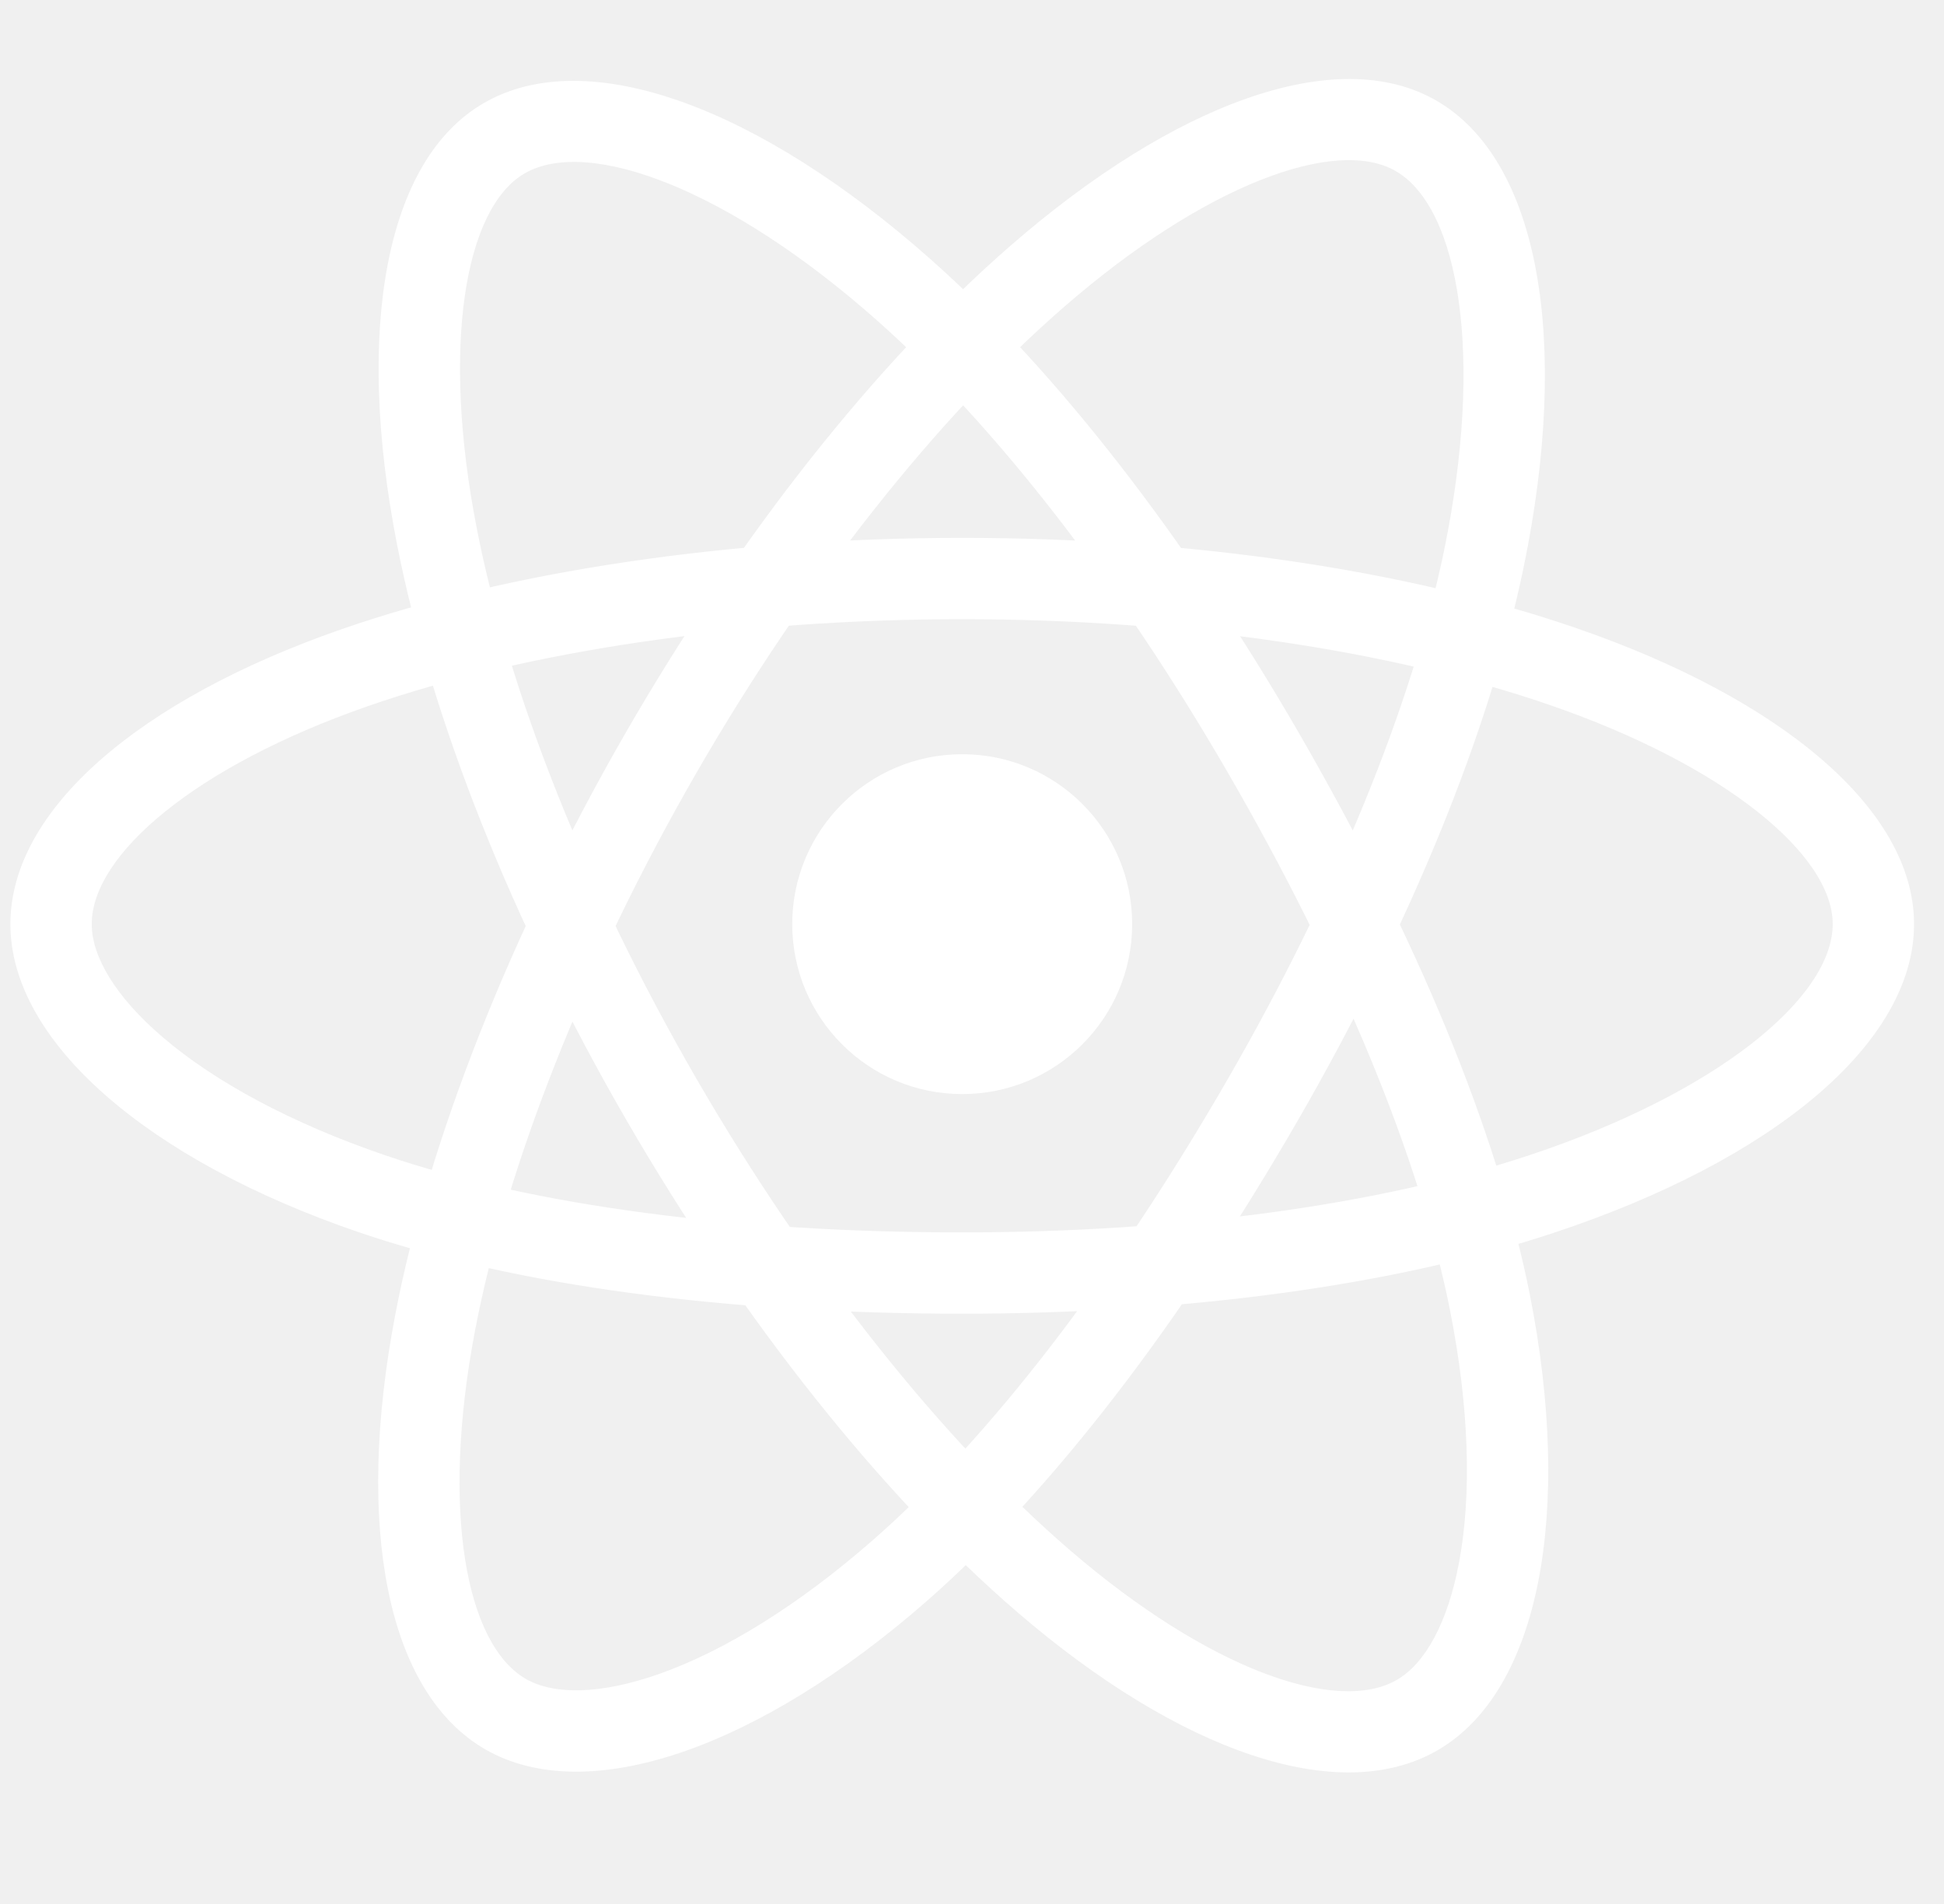
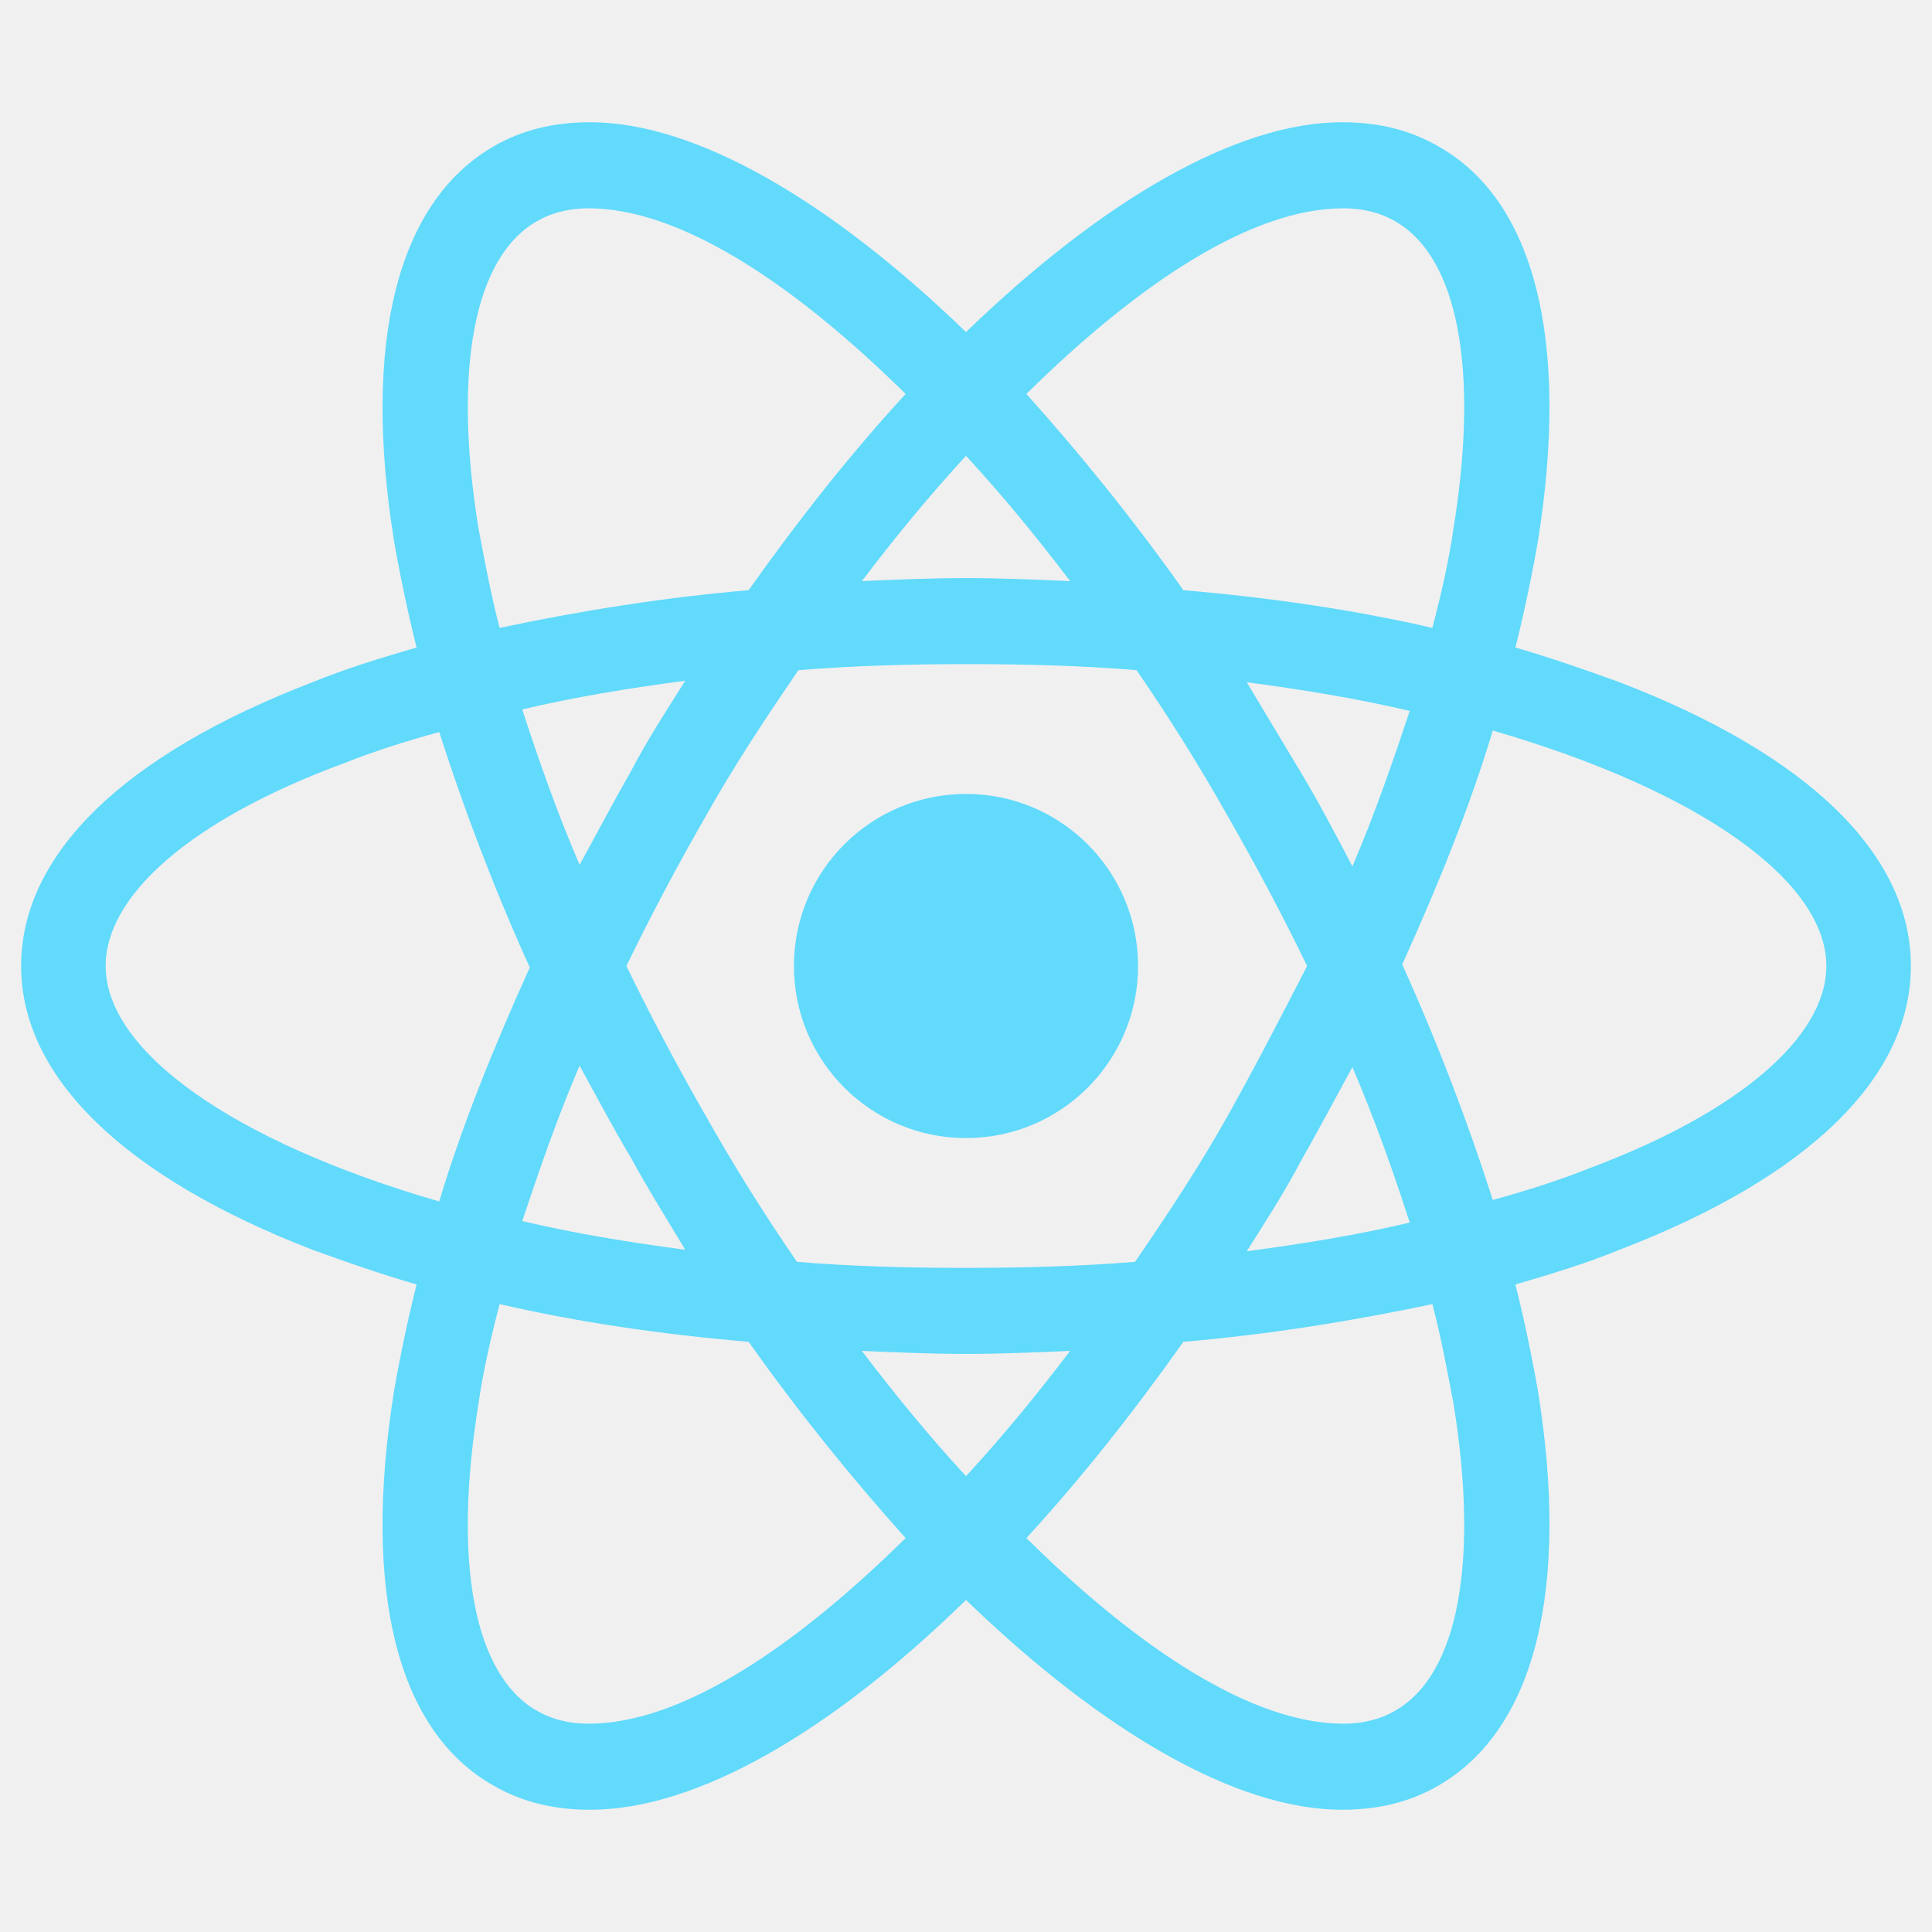
- <svg xmlns="http://www.w3.org/2000/svg" width="49" height="48" viewBox="0 0 49 48" fill="none">
-   <g clip-path="url(#clip0_296_101)">
-     <path d="M24.253 27.582C26.619 27.582 28.537 25.664 28.537 23.298C28.537 20.932 26.619 19.014 24.253 19.014C21.887 19.014 19.969 20.932 19.969 23.298C19.969 25.664 21.887 27.582 24.253 27.582Z" fill="white" />
-     <path d="M24.253 15.61C29.789 15.61 35.048 16.39 39.046 17.767C43.486 19.296 46.195 21.555 46.195 23.297C46.195 25.152 43.27 27.56 38.52 29.133C34.739 30.386 29.68 31.069 24.253 31.069C18.552 31.069 13.436 30.399 9.699 29.122C7.359 28.322 5.427 27.283 4.102 26.149C2.912 25.13 2.312 24.118 2.312 23.297C2.312 21.55 4.916 19.321 9.261 17.806C13.261 16.412 18.648 15.61 24.253 15.61ZM24.253 13.56C18.43 13.56 12.817 14.396 8.586 15.871C3.506 17.642 0.262 20.418 0.262 23.297C0.262 26.271 3.745 29.253 9.036 31.062C13.013 32.421 18.344 33.119 24.253 33.119C29.885 33.119 35.157 32.407 39.165 31.079C44.666 29.257 48.245 26.31 48.245 23.297C48.245 20.407 44.896 17.613 39.714 15.829C35.487 14.374 30.005 13.56 24.253 13.56ZM17.557 19.478C20.323 14.682 23.626 10.517 26.816 7.741C30.358 4.658 33.669 3.441 35.178 4.311C36.785 5.237 37.409 8.974 36.4 13.875C35.596 17.776 33.66 22.5 30.949 27.201C28.101 32.14 24.965 36.237 21.991 38.836C20.13 40.464 18.264 41.618 16.62 42.199C15.143 42.721 13.966 42.736 13.255 42.326C11.741 41.453 11.112 38.083 11.97 33.563C12.76 29.401 14.757 24.334 17.557 19.478ZM15.782 18.454C12.873 23.498 10.792 28.778 9.956 33.18C8.953 38.466 9.737 42.663 12.231 44.101C14.807 45.587 19.131 44.06 23.341 40.38C26.505 37.614 29.773 33.344 32.725 28.225C35.538 23.346 37.555 18.424 38.407 14.288C39.577 8.613 38.812 4.04 36.202 2.535C33.699 1.091 29.605 2.597 25.47 6.195C22.099 9.129 18.655 13.471 15.782 18.454ZM17.564 27.212C14.79 22.421 12.831 17.479 12.019 13.329C11.117 8.72 11.716 5.244 13.223 4.372C14.829 3.442 18.378 4.767 22.119 8.089C25.098 10.734 28.224 14.77 30.943 19.467C33.799 24.401 35.783 29.164 36.55 33.038C37.03 35.464 37.099 37.657 36.78 39.371C36.495 40.912 35.92 41.939 35.209 42.35C33.697 43.225 30.463 42.088 26.976 39.087C23.765 36.324 20.372 32.063 17.564 27.212ZM15.79 28.239C18.707 33.279 22.243 37.718 25.639 40.64C29.717 44.15 33.745 45.567 36.236 44.124C38.81 42.634 39.646 38.126 38.561 32.64C37.744 28.517 35.677 23.554 32.717 18.44C29.895 13.566 26.638 9.36 23.48 6.557C19.147 2.709 14.804 1.088 12.196 2.598C9.695 4.045 8.955 8.344 10.007 13.723C10.866 18.109 12.908 23.261 15.79 28.239Z" fill="white" />
+ <svg xmlns="http://www.w3.org/2000/svg" viewBox="0 0 128 128">
+   <g fill="#61DAFB">
+     <circle cx="64" cy="64" r="11.4" />
+     <path d="M107.3 45.2c-2.2-.8-4.5-1.6-6.9-2.3.6-2.4 1.1-4.8 1.5-7.1 2.1-13.2-.2-22.5-6.6-26.1-1.9-1.1-4-1.6-6.4-1.6-7 0-15.9 5.2-24.9 13.9-9-8.7-17.9-13.9-24.9-13.9-2.4 0-4.5.5-6.4 1.6-6.4 3.7-8.7 13-6.6 26.1.4 2.3.9 4.7 1.5 7.1-2.4.7-4.7 1.4-6.9 2.3C8.2 50 1.4 56.6 1.4 64s6.9 14 19.3 18.8c2.2.8 4.5 1.6 6.9 2.3-.6 2.4-1.1 4.8-1.5 7.1-2.1 13.2.2 22.5 6.6 26.1 1.9 1.1 4 1.6 6.4 1.6 7.1 0 16-5.2 24.9-13.9 9 8.7 17.9 13.9 24.9 13.9 2.4 0 4.5-.5 6.4-1.6 6.4-3.7 8.7-13 6.6-26.1-.4-2.3-.9-4.7-1.5-7.1 2.4-.7 4.7-1.4 6.9-2.3 12.5-4.8 19.3-11.4 19.3-18.8s-6.8-14-19.3-18.8zM92.5 14.7c4.1 2.4 5.5 9.8 3.8 20.3-.3 2.1-.8 4.3-1.4 6.6-5.2-1.2-10.7-2-16.5-2.5-3.4-4.8-6.9-9.1-10.4-13 7.4-7.3 14.9-12.3 21-12.3 1.3 0 2.5.3 3.5.9zM81.3 74c-1.8 3.2-3.9 6.4-6.1 9.6-3.7.3-7.4.4-11.2.4-3.9 0-7.6-.1-11.2-.4-2.2-3.2-4.2-6.4-6-9.6-1.9-3.3-3.7-6.7-5.3-10 1.6-3.3 3.4-6.7 5.3-10 1.8-3.2 3.9-6.4 6.1-9.6 3.7-.3 7.4-.4 11.2-.4 3.9 0 7.6.1 11.2.4 2.2 3.2 4.2 6.4 6 9.6 1.9 3.3 3.7 6.7 5.3 10-1.7 3.3-3.4 6.6-5.3 10zm8.3-3.3c1.5 3.5 2.7 6.9 3.8 10.3-3.4.8-7 1.4-10.8 1.9 1.2-1.9 2.5-3.9 3.6-6 1.2-2.1 2.3-4.2 3.4-6.2zM64 97.8c-2.4-2.6-4.7-5.4-6.9-8.3 2.3.1 4.6.2 6.9.2 2.3 0 4.6-.1 6.9-.2-2.2 2.9-4.5 5.7-6.9 8.3zm-18.6-15c-3.8-.5-7.4-1.1-10.8-1.9 1.1-3.3 2.3-6.8 3.8-10.3 1.1 2 2.2 4.1 3.4 6.1 1.2 2.2 2.4 4.1 3.6 6.1zm-7-25.5c-1.5-3.5-2.7-6.9-3.8-10.3 3.4-.8 7-1.4 10.8-1.9-1.2 1.9-2.5 3.9-3.6 6-1.2 2.1-2.3 4.2-3.4 6.2zM64 30.2c2.4 2.6 4.7 5.4 6.9 8.3-2.3-.1-4.6-.2-6.9-.2-2.3 0-4.6.1-6.9.2 2.2-2.9 4.5-5.7 6.9-8.3zm22.2 21l-3.6-6c3.8.5 7.4 1.1 10.8 1.9-1.1 3.3-2.3 6.8-3.8 10.3-1.1-2.1-2.2-4.2-3.4-6.2zM31.7 35c-1.7-10.5-.3-17.9 3.8-20.3 1-.6 2.2-.9 3.5-.9 6 0 13.5 4.9 21 12.3-3.5 3.8-7 8.2-10.4 13-5.8.5-11.3 1.4-16.5 2.5-.6-2.3-1-4.5-1.4-6.6zM7 64c0-4.7 5.7-9.7 15.7-13.4 2-.8 4.2-1.5 6.4-2.1 1.6 5 3.6 10.3 6 15.6-2.4 5.3-4.5 10.5-6 15.5C15.3 75.6 7 69.6 7 64zm28.5 49.3c-4.1-2.4-5.5-9.8-3.8-20.3.3-2.1.8-4.3 1.4-6.6 5.2 1.2 10.7 2 16.5 2.5 3.4 4.8 6.9 9.1 10.4 13-7.4 7.3-14.9 12.3-21 12.3-1.3 0-2.5-.3-3.5-.9zM96.3 93c1.7 10.5.3 17.9-3.8 20.3-1 .6-2.2.9-3.5.9-6 0-13.5-4.9-21-12.3 3.5-3.8 7-8.2 10.4-13 5.8-.5 11.3-1.4 16.5-2.5.6 2.3 1 4.5 1.4 6.6zm9-15.6c-2 .8-4.2 1.5-6.4 2.1-1.6-5-3.6-10.3-6-15.6 2.4-5.3 4.5-10.5 6-15.5 13.8 4 22.1 10 22.1 15.6 0 4.7-5.8 9.7-15.7 13.4z" />
  </g>
-   <defs>
-     <clipPath id="clip0_296_101">
-       <rect width="48" height="48" fill="white" transform="translate(0.253906 -0.00732422)" />
-     </clipPath>
-   </defs>
</svg>
